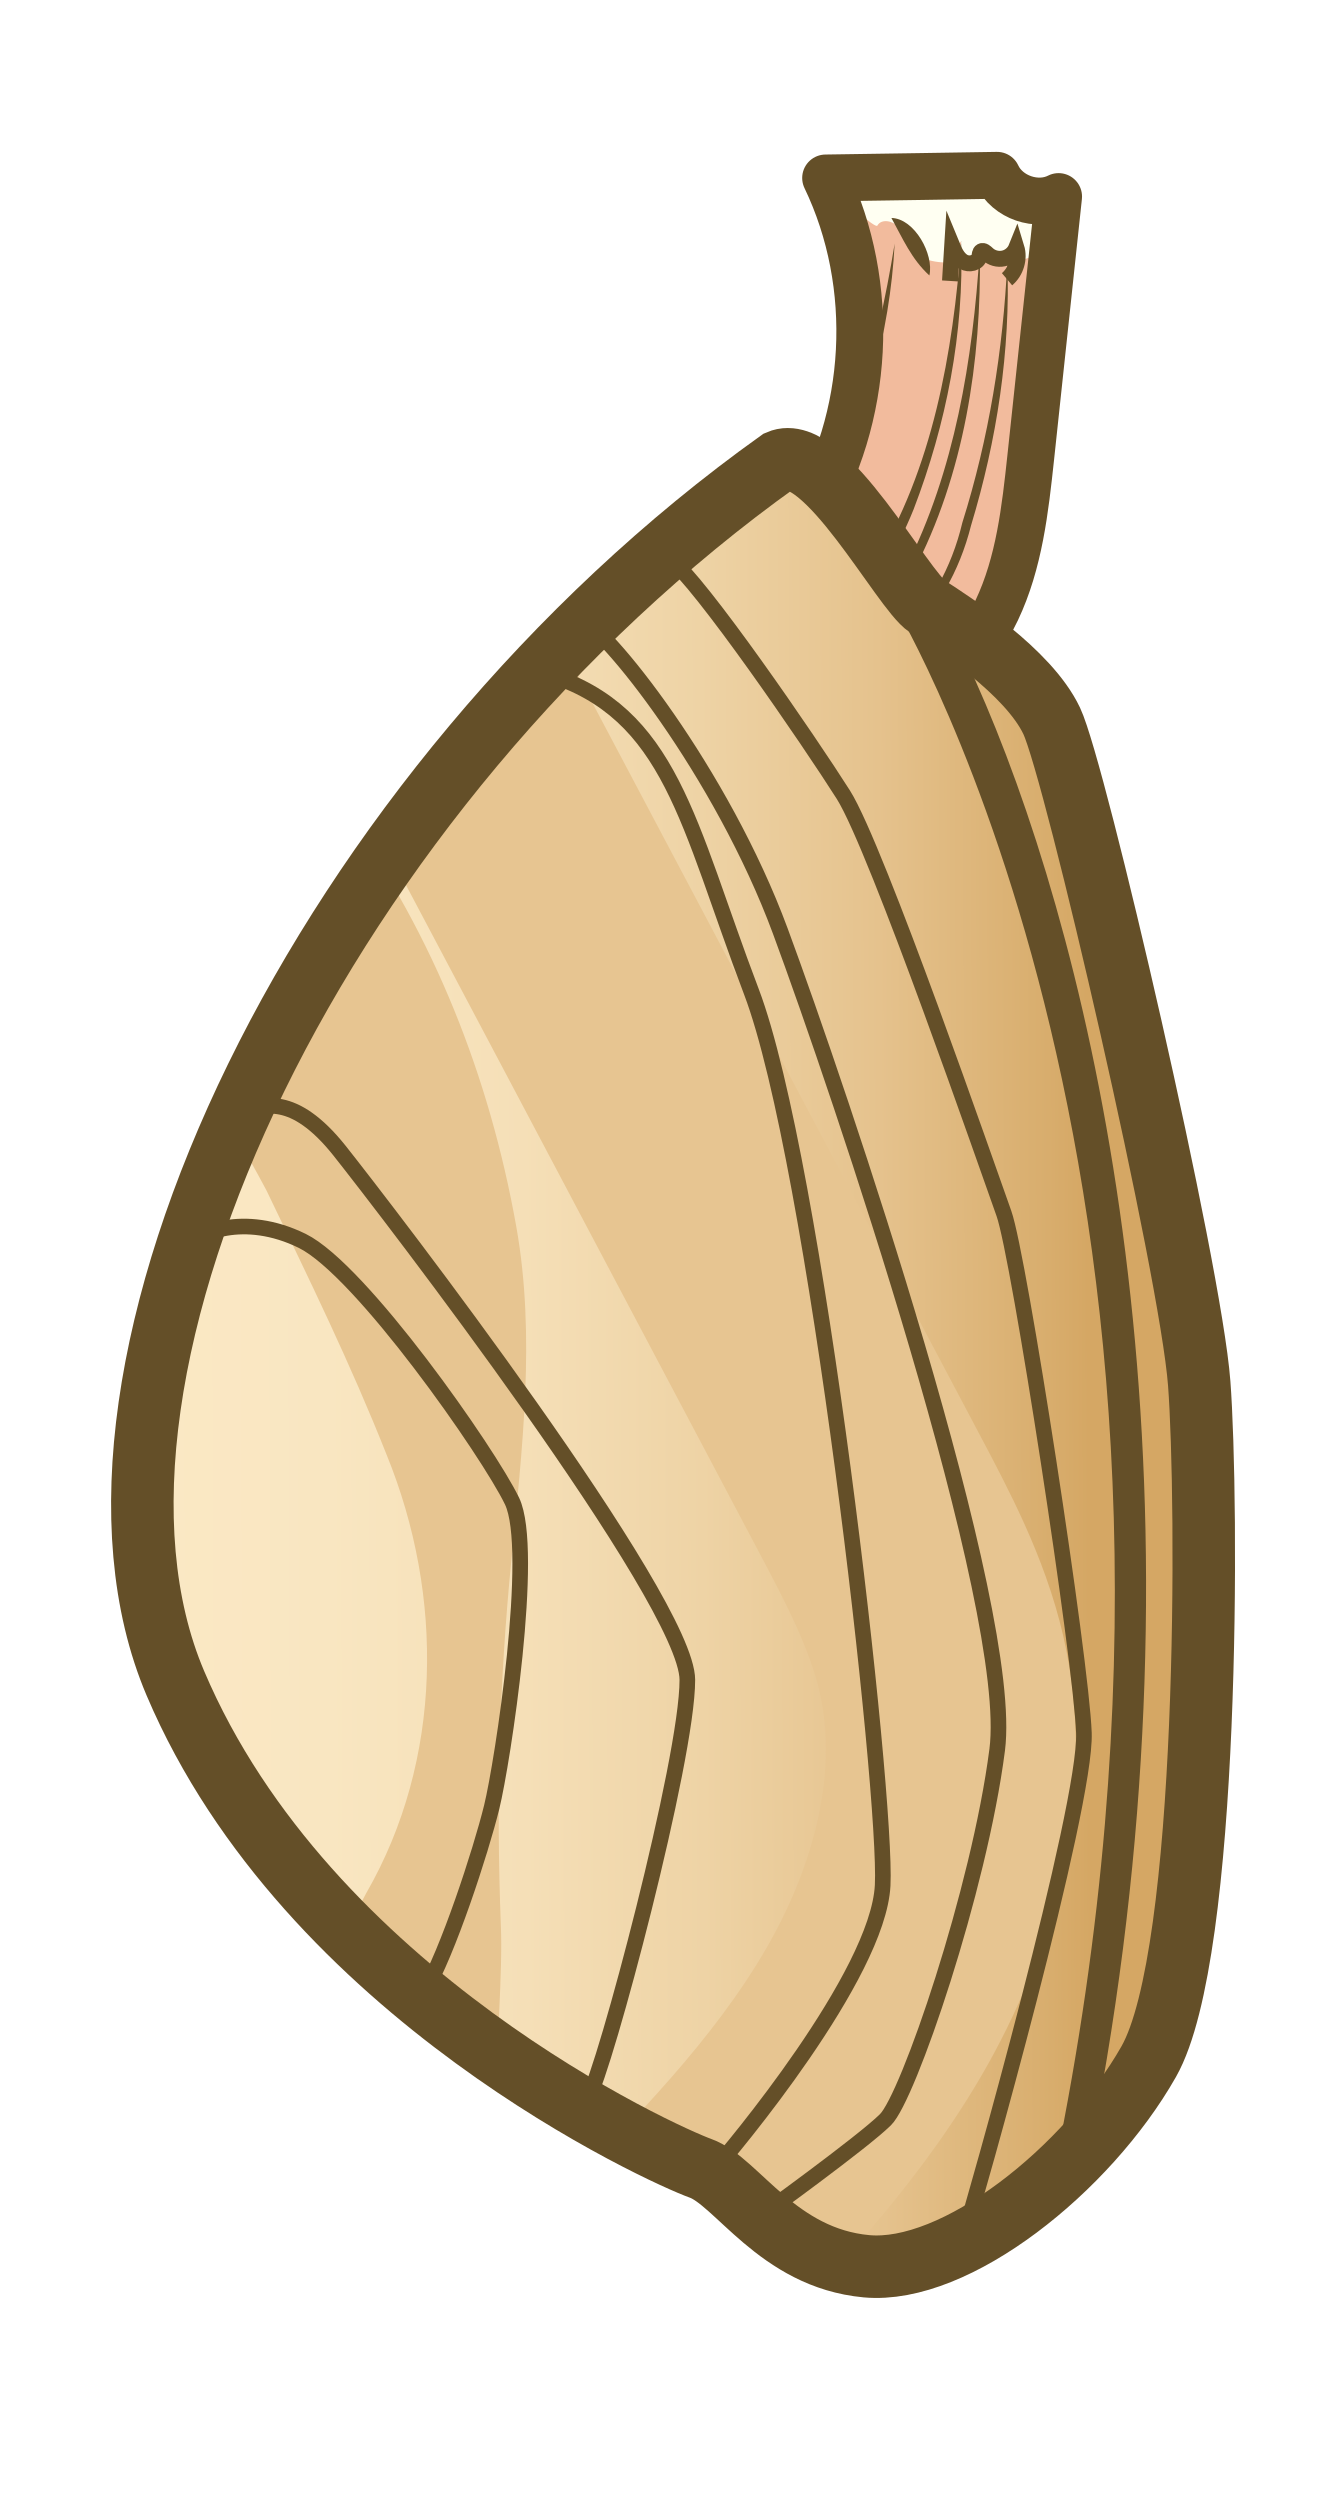
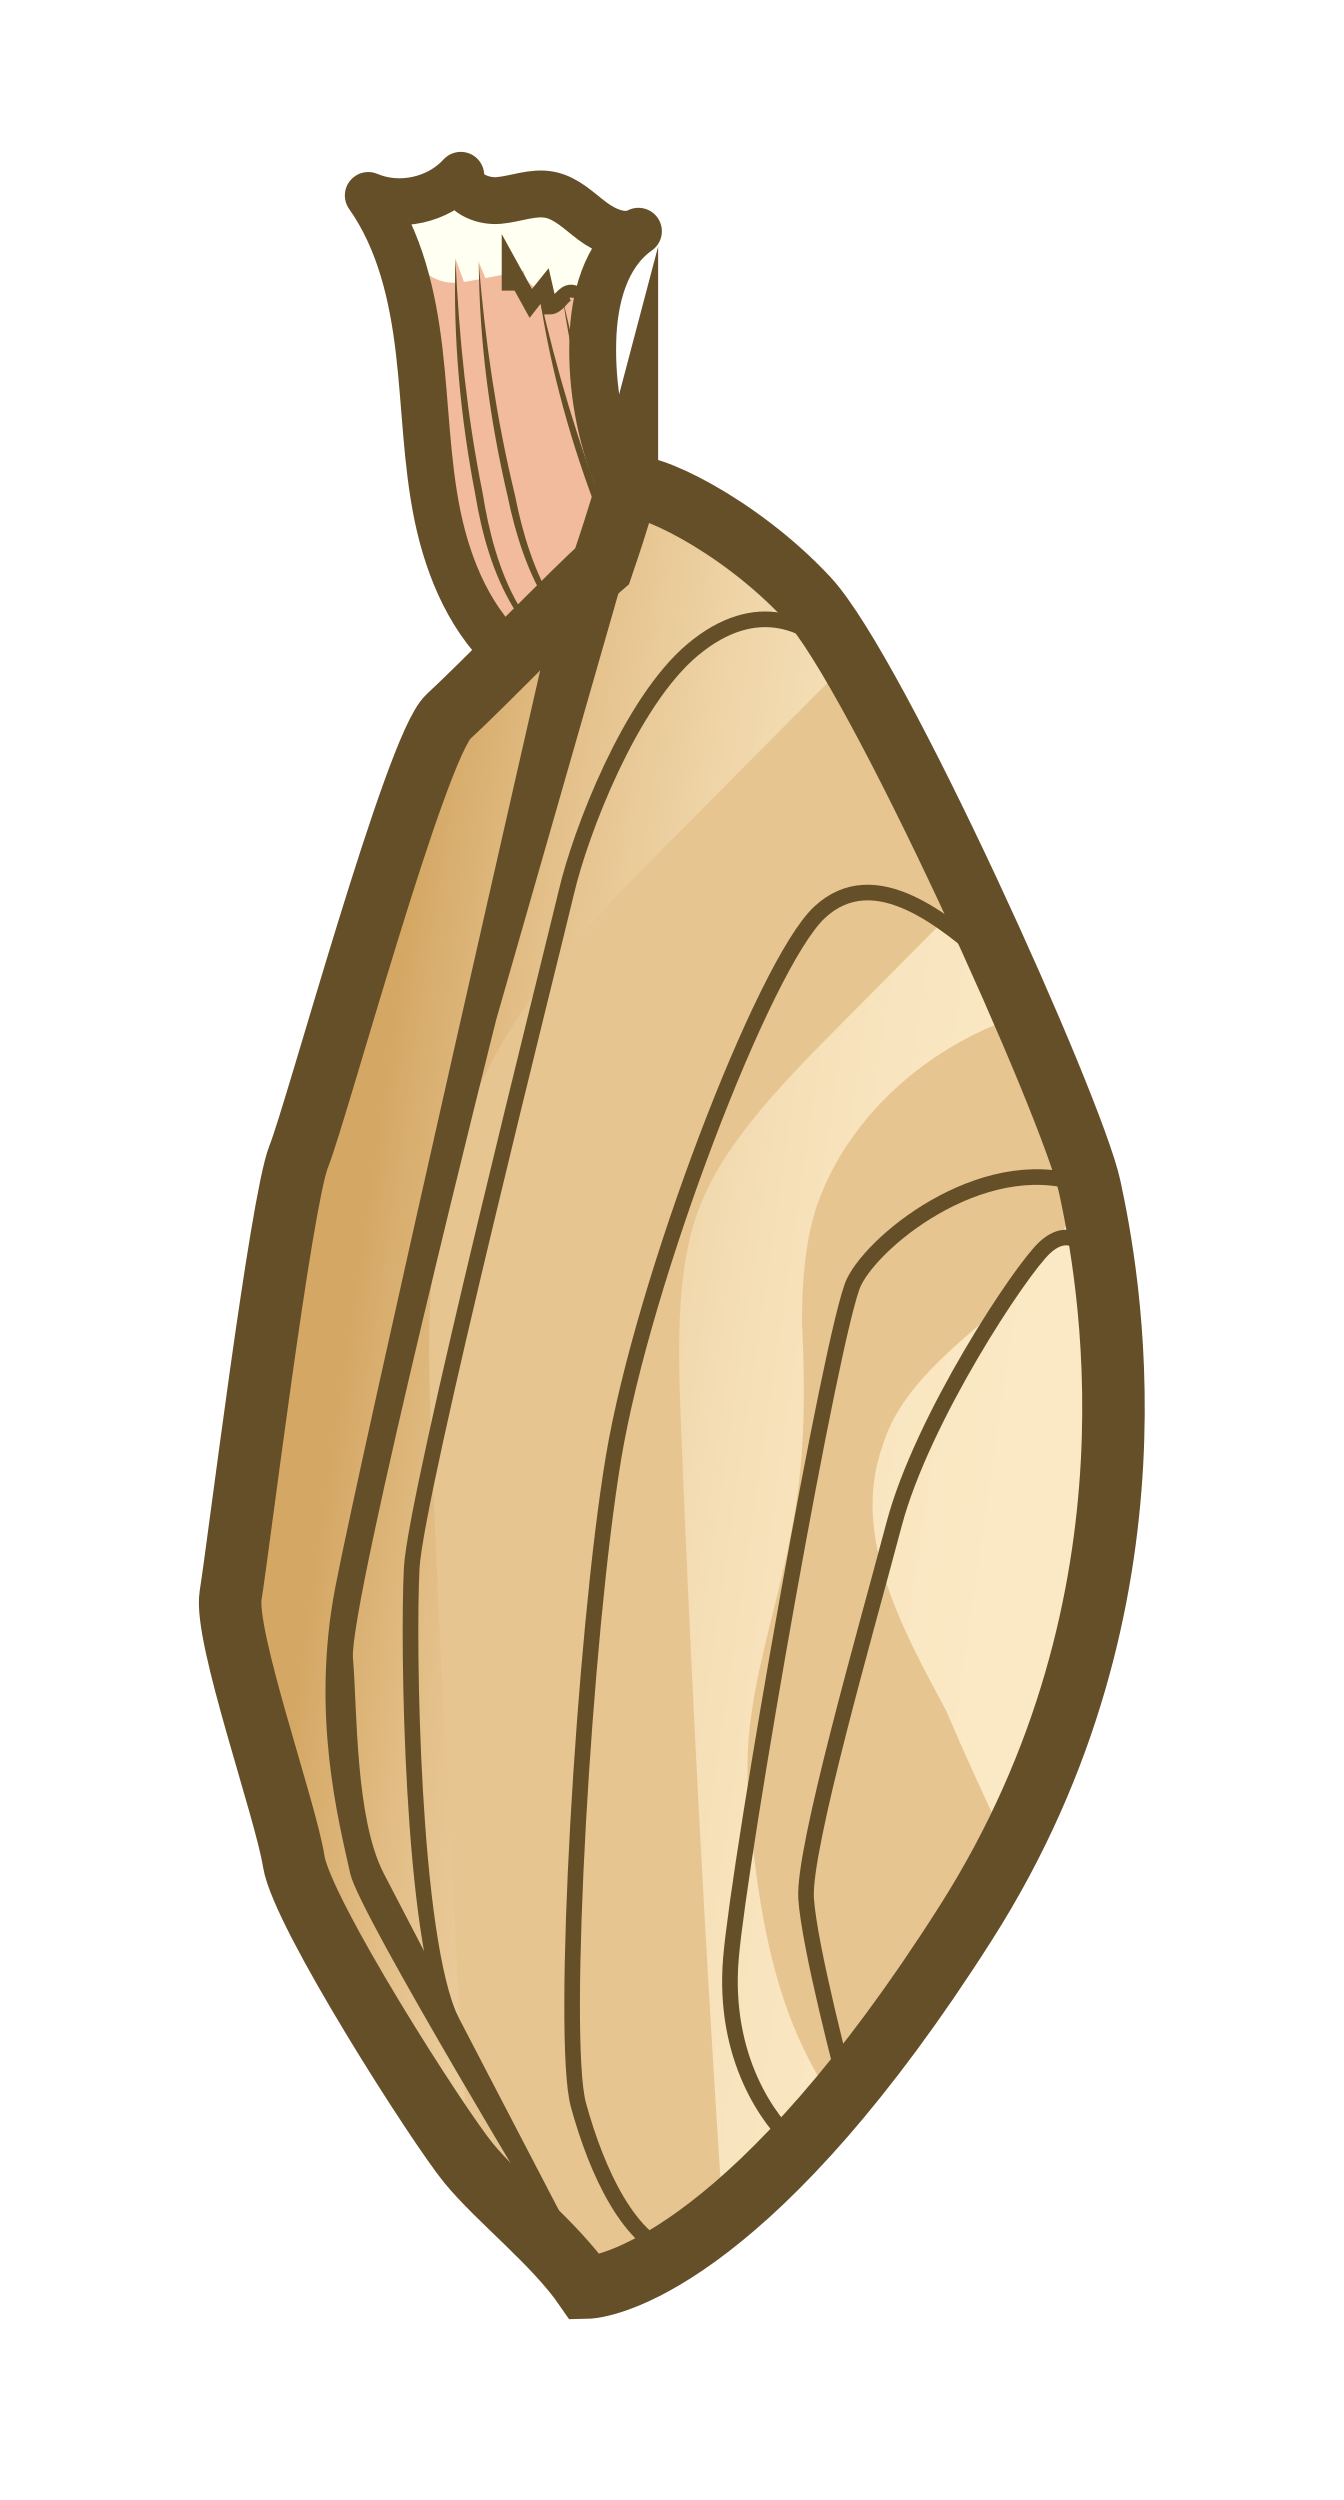
<svg xmlns="http://www.w3.org/2000/svg" id="Layer_1" data-name="Layer 1" viewBox="0 0 86 160">
  <defs>
    <clipPath id="clippath">
-       <path d="m51.69,33.23c3.99-6.47,4.44-14.99,1.15-21.84,1.98-.03,3.96-.06,5.93-.09,1.68-.03,3.36-.05,5.04-.08.65,1.41,2.56,2.07,3.94,1.36-.59,5.56-1.19,11.11-1.78,16.67-.36,3.35-.74,6.77-2.18,9.81-1.44,3.04-4.17,5.69-7.52,6.09" fill="#f2bb9d" stroke="#644f28" stroke-linejoin="round" stroke-width="3" />
+       <path d="m32.89,42.19c-2.71-2.27-4.17-5.72-4.89-9.18-.71-3.46-.76-7.02-1.17-10.53-.41-3.51-1.22-7.08-3.26-9.97,1.98.85,4.47.31,5.92-1.29-.03,1.1,1.34,1.71,2.44,1.61s2.19-.58,3.27-.36c1.05.21,1.85,1.03,2.7,1.67s2.01,1.15,2.96.66c-2.14,1.5-2.85,4.36-2.92,6.97-.18,6.03,2.21,12.09,6.44,16.38" fill="#f2bb9d" stroke="#644f28" stroke-linejoin="round" stroke-width="3" />
    </clipPath>
-     <linearGradient id="linear-gradient" x1="-91.95" y1="-3030.97" x2="-95.51" y2="-3094.25" gradientTransform="translate(3101.31 154.37) rotate(-86.99)" gradientUnits="userSpaceOnUse">
+     <linearGradient id="linear-gradient" x1="3388.51" y1="386.35" x2="3395.54" y2="342.31" gradientTransform="translate(361.72 -3307.18) rotate(89.21)" gradientUnits="userSpaceOnUse">
      <stop offset="0" stop-color="#d5a764" />
      <stop offset=".04" stop-color="#d8ad6d" />
      <stop offset=".21" stop-color="#e5c28d" />
      <stop offset=".39" stop-color="#eed3a5" />
      <stop offset=".57" stop-color="#f5dfb7" />
      <stop offset=".77" stop-color="#f9e6c1" />
      <stop offset="1" stop-color="#fbe9c5" />
    </linearGradient>
    <clipPath id="clippath-1">
-       <path d="m49.85,29.51c2.92-1.27,7.9,8.27,9.51,9.31s6.45,4.15,7.95,7.32c1.5,3.17,8.88,34.99,9.44,42.4s.7,36.46-3.23,43.4c-3.94,6.94-12.38,13.63-18.07,13.1s-8.29-5.44-10.62-6.27c-2.34-.84-25.13-11.08-33.61-31.05C2.74,87.75,20.66,50.35,49.85,29.51Z" fill="url(#linear-gradient)" stroke="#644f28" stroke-miterlimit="10" stroke-width="4" />
+       <path d="m40.12,31.23c1.02-.59,7.14,2.31,11.56,7.06s16.96,32.56,18.07,37.7c1.1,5.14,5.32,26.21-7.92,47.05-13.24,20.84-22.47,23.34-24.37,23.37-1.94-2.82-5.54-5.62-7.47-7.97-1.93-2.35-10.67-16-11.19-19.31-.52-3.32-4.47-14.42-4.04-17.04.44-2.62,3.21-25.21,4.36-28.08,1.15-2.86,7.47-26.22,9.58-28.15s8.43-8.43,9.84-9.63c1.14-3.34,1.58-5.01,1.58-5.01Z" fill="url(#linear-gradient)" stroke="#644f28" stroke-miterlimit="10" stroke-width="4" />
    </clipPath>
  </defs>
  <g>
    <g>
-       <path d="m51.69,33.23c3.99-6.47,4.44-14.99,1.15-21.84,1.98-.03,3.96-.06,5.93-.09,1.68-.03,3.36-.05,5.04-.08.65,1.41,2.56,2.07,3.94,1.36-.59,5.56-1.19,11.11-1.78,16.67-.36,3.35-.74,6.77-2.18,9.81-1.44,3.04-4.17,5.69-7.52,6.09" fill="#f2bb9d" />
+       <path d="m32.89,42.19c-2.71-2.27-4.17-5.72-4.89-9.18-.71-3.46-.76-7.02-1.17-10.53-.41-3.51-1.22-7.08-3.26-9.97,1.98.85,4.47.31,5.92-1.29-.03,1.1,1.34,1.71,2.44,1.61s2.19-.58,3.27-.36c1.05.21,1.85,1.03,2.7,1.67s2.01,1.15,2.96.66c-2.14,1.5-2.85,4.36-2.92,6.97-.18,6.03,2.21,12.09,6.44,16.38" fill="#f2bb9d" />
      <g clip-path="url(#clippath)">
-         <path d="m56.15,14.44c.26-.47,1.02-.31,1.36.1s.47.97.8,1.39c.67.86,1.93.91,3.02.88.85-.02,1.7-.04,2.55-.06,1.07-.03,2.27-.1,3.01-.87.18.38.36.75.53,1.13,1.53-1.27,3.07-2.53,4.6-3.8.53-.44,1.1-.94,1.22-1.62.21-1.2-1.04-2.11-2.15-2.61-4.84-2.2-10.34-2.9-15.57-2-1.36.23-2.92.77-3.31,2.1-.4,1.37.66,2.49,1.5,3.42.26.29,2.32,2.15,2.44,1.94Z" fill="#fffff2" stroke-width="0" />
+         <path d="m28.52,18.05c.59.11,1.2,0,1.79-.11,1.07-.2,2.14-.4,3.21-.61.05.65.64,1.15,1.26,1.32s1.29.09,1.93,0c2.36-.32,5.02-.82,6.28-2.84,1.08-1.72.68-4.09-.56-5.7-1.24-1.61-3.16-2.56-5.12-3.11-4.63-1.3-9.8-.56-13.88,2-.79.49-1.55,1.07-2.06,1.85-1.26,1.92-.12,3.84,1.87,4.4.87.25,1.58.37,2.35.89.97.66,1.71,1.68,2.93,1.91Z" fill="#fffff2" stroke-width="0" />
        <g>
-           <path d="m64.47,16.76c-.04,5.69-.93,11.38-2.64,16.9-.67,2.15-1.48,4.31-3.05,6.13-2.01,2.33-5.25,3.97-8.75,4.42" fill="#f2bb9d" stroke-width="0" />
-           <path d="m64.47,16.76c.21,5.69-.67,11.41-2.32,16.86-1.51,6-5.87,10.07-12.11,10.59,5.97-.98,10.15-4.89,11.55-10.76,1.7-5.4,2.61-11.03,2.88-16.69h0Z" fill="#644f28" stroke-width="0" />
+           <path d="m29.15,16.56c.03,5.51.62,11.01,1.78,16.35.45,2.08,1,4.17,2.05,5.93,1.35,2.26,3.53,3.84,5.89,4.28" fill="#f2bb9d" stroke-width="0" />
+           <path d="m29.15,16.56c.22,5.04.74,10.06,1.74,15,.76,4.81,2.64,10.38,7.98,11.57-5.54-.81-7.66-6.63-8.45-11.48-.96-4.96-1.43-10.03-1.27-15.09h0Z" fill="#644f28" stroke-width="0" />
        </g>
        <g>
-           <path d="m62.71,16.1c-.04,5.51-.96,11.01-2.75,16.35-.69,2.08-1.54,4.17-3.18,5.93-2.1,2.26-5.47,3.84-9.12,4.28" fill="#f2bb9d" stroke-width="0" />
-           <path d="m62.71,16.1c.11,6.99-1,14.29-4.28,20.53-2.21,3.73-6.6,5.7-10.77,6.03,4.09-.69,8.16-2.66,10.3-6.31,3.15-6.22,4.3-13.34,4.74-20.25h0Z" fill="#644f28" stroke-width="0" />
+           <path d="m30.63,16.74c.24,5.5,1.05,10.98,2.41,16.27.53,2.06,1.16,4.13,2.28,5.85,1.44,2.2,3.68,3.7,6.05,4.05" fill="#f2bb9d" stroke-width="0" />
+           <path d="m30.63,16.74c.41,5.02,1.13,10.02,2.32,14.92.94,4.78,3.03,10.27,8.42,11.25-5.6-.62-7.89-6.31-8.88-11.14-1.15-4.92-1.82-9.97-1.85-15.03h0Z" fill="#644f28" stroke-width="0" />
        </g>
        <g>
-           <path d="m61.51,15.44c-.04,5.51-1.08,11.01-3.07,16.35-.77,2.08-1.72,4.17-3.55,5.93-2.34,2.26-6.11,3.84-10.18,4.28" fill="#f2bb9d" stroke-width="0" />
-           <path d="m61.51,15.44c.21,5.85-.95,11.71-3.04,17.16-.55,1.36-1.21,2.71-2.11,3.9-2.71,3.57-7.33,5.2-11.64,5.51,4.23-.69,8.56-2.35,11.18-5.85,3.79-6.1,5.1-13.62,5.62-20.71h0Z" fill="#644f28" stroke-width="0" />
+           <path d="m36.71,18.23c.24,5.5,1.05,10.98,2.41,16.27.53,2.06,1.16,4.13,2.28,5.85,1.44,2.2,3.68,3.7,6.05,4.05" fill="#f2bb9d" stroke-width="0" />
+           <path d="m36.71,18.23c.41,5.02,1.13,10.02,2.32,14.92.94,4.78,3.03,10.27,8.42,11.25-5.6-.62-7.89-6.31-8.88-11.14-1.15-4.92-1.82-9.97-1.85-15.03h0Z" fill="#644f28" stroke-width="0" />
        </g>
        <g>
-           <path d="m57.26,15.57c-.53,5.48-2.04,10.87-4.5,16.02-.95,2-2.08,4-4.06,5.59-2.53,2.04-6.42,3.29-10.52,3.37" fill="#f2bb9d" stroke-width="0" />
-           <path d="m57.26,15.57c-.3,5.84-1.97,11.58-4.54,16.83-.66,1.31-1.45,2.59-2.45,3.7-3.01,3.32-7.76,4.53-12.08,4.46,4.27-.31,8.73-1.59,11.65-4.84,4.32-5.75,6.28-13.12,7.42-20.14h0Z" fill="#644f28" stroke-width="0" />
+           <path d="m34.53,18.88c.99,5.28,2.52,10.45,4.56,15.38.79,1.91,1.68,3.83,3,5.33,1.69,1.93,4.06,3.07,6.4,3.08" fill="#f2bb9d" stroke-width="0" />
+           <path d="m34.53,18.88c1.09,4.79,2.47,9.52,4.29,14.08,1.57,4.48,4.34,9.5,9.67,9.7-5.45.19-8.51-5.03-10.11-9.53-1.79-4.59-3.13-9.38-3.86-14.25h0Z" fill="#644f28" stroke-width="0" />
+         </g>
+         <g>
+           <path d="m36.07,19.39c.99,5.28,2.52,10.45,4.56,15.38.79,1.91,1.68,3.83,3,5.33,1.69,1.93,4.06,3.07,6.4,3.08" fill="#f2bb9d" stroke-width="0" />
+           <path d="m36.07,19.39c1.09,4.79,2.47,9.52,4.29,14.08,1.57,4.48,4.34,9.5,9.67,9.71-5.45.19-8.51-5.03-10.11-9.53-1.79-4.59-3.13-9.38-3.86-14.25h0Z" fill="#644f28" stroke-width="0" />
        </g>
      </g>
-       <path d="m51.69,33.23c3.99-6.47,4.44-14.99,1.15-21.84,1.98-.03,3.96-.06,5.93-.09,1.68-.03,3.36-.05,5.04-.08.65,1.41,2.56,2.07,3.94,1.36-.59,5.56-1.19,11.11-1.78,16.67-.36,3.35-.74,6.77-2.18,9.81-1.44,3.04-4.17,5.69-7.52,6.09" fill="none" stroke="#644f28" stroke-linejoin="round" stroke-width="3" />
+       <path d="m32.89,42.19c-2.71-2.27-4.17-5.72-4.89-9.18-.71-3.46-.76-7.02-1.17-10.53-.41-3.51-1.22-7.08-3.26-9.97,1.98.85,4.47.31,5.92-1.29-.03,1.1,1.34,1.71,2.44,1.61s2.19-.58,3.27-.36c1.05.21,1.85,1.03,2.7,1.67s2.01,1.15,2.96.66c-2.14,1.5-2.85,4.36-2.92,6.97-.18,6.03,2.21,12.09,6.44,16.38" fill="none" stroke="#644f28" stroke-linejoin="round" stroke-width="3" />
    </g>
-     <path d="m57.05,13.95c1.48.03,2.74,2.34,2.43,3.68-1.15-1.05-1.7-2.36-2.43-3.68h0Z" fill="#644f28" stroke-width="0" />
-     <path d="m60.8,17.98l.14-2.25c.16.39.35.8.71,1.02s.94.09,1.03-.32c.03-.13.02-.29.13-.35.13-.07.27.07.38.17.27.26.67.37,1.04.29s.68-.35.82-.7c.22.72-.03,1.55-.6,2.03" fill="none" stroke="#644f28" stroke-miterlimit="10" stroke-width="1.02" />
+     <path d="m32.62,18.6c0-.54,0-1.09,0-1.63.45.82.9,1.63,1.35,2.45.29-.37.58-.75.88-1.12.1.44.2.88.31,1.32.26,0,.48-.19.65-.38s.34-.41.59-.49.59.07.57.33" fill="none" stroke="#644f28" stroke-miterlimit="10" stroke-width="1.02" />
  </g>
  <g>
    <g>
-       <path d="m49.85,29.51c2.92-1.27,7.9,8.27,9.51,9.31s6.45,4.15,7.95,7.32c1.5,3.17,8.88,34.99,9.44,42.4s.7,36.46-3.23,43.4c-3.94,6.94-12.38,13.63-18.07,13.1s-8.29-5.44-10.62-6.27c-2.34-.84-25.13-11.08-33.61-31.05C2.74,87.75,20.66,50.35,49.85,29.51Z" fill="url(#linear-gradient)" />
+       <path d="m40.12,31.23c1.02-.59,7.14,2.31,11.56,7.06s16.96,32.56,18.07,37.7c1.1,5.14,5.32,26.21-7.92,47.05-13.24,20.84-22.47,23.34-24.37,23.37-1.94-2.82-5.54-5.62-7.47-7.97-1.93-2.35-10.67-16-11.19-19.31-.52-3.32-4.47-14.42-4.04-17.04.44-2.62,3.21-25.21,4.36-28.08,1.15-2.86,7.47-26.22,9.58-28.15s8.43-8.43,9.84-9.63c1.14-3.34,1.58-5.01,1.58-5.01Z" fill="url(#linear-gradient)" />
      <g clip-path="url(#clippath-1)">
-         <path d="m.17,158.23c6.04-2.12,8.22-7.26,10.9-12.38,1.4-3,4.18-9.48,5.55-12.34,1.91-4.21,4.68-8.21,6.82-12.35,4.91-8.54,4.98-19.03,1.31-28.04-2.32-5.86-5-11.32-7.69-16.92-2.82-5.35-6.25-10.22-9.47-15.21-5.87-9.18-12.56-17.84-19.74-26.08-1.08-1.31-2.25-2.54-3.36-3.97l.73-1.43c5.35.48,10.62,2.13,15.43,4.48,17.92,8.64,28.94,25.14,32.39,44.5,1.26,7.06.37,14.27-.31,21.34-.77,7.81-.98,15.36-.68,23.28.08,1.61-.02,3.79-.09,5.41-.22,6.35-2.39,12.47-5.79,17.8-3.53,5.67-7.88,10.94-14.34,13.75-3.64,1.62-8.56,2.08-11.94-.26,0,0,.28-1.58.28-1.58h0Z" fill="#e7c591" stroke-width="0" />
-         <path d="m40.95,146.69c5.47-5.53,11.01-11.13,14.93-17.84,3.92-6.72,6.12-14.78,4.37-22.36-.9-3.89-2.79-7.47-4.66-11-5.39-10.19-10.78-20.37-16.17-30.56-6.88-13-13.76-25.99-20.63-38.99" fill="none" stroke="#e7c591" stroke-miterlimit="10" stroke-width="16" />
+         <path d="m77.66,67.09c-3.06,3.22-5.29,5.8-7.67,9.02-2.11,2.63-3.58,5.35-6.12,7.65-2.68,2.35-6.29,5.06-7.38,8.76-2.1,5.85,1.36,11.88,4.08,17,2.2,5.2,4.75,10.21,6.86,15.39,1.25,3.41,2.34,6.9,3.54,10.35,1.2,3.63,2.63,7.22,4.35,11.81l-.91,1.31c-9.85-.52-18.18-8.1-22.56-16.42-2.21-4.19-3.07-8.84-3.62-13.36-.36-2.82-.57-5.73-.18-8.6.51-3.97,1.87-8,2.57-11.85.91-4.56.93-8.78.71-13.54,0-2.48.17-5.12.98-7.54,2.57-7.22,10.02-12.38,17.58-13.01,2.58-.15,5.2.19,7.55,1.45l.22,1.58h0Z" fill="#e7c591" stroke-width="0" />
+         <path d="m70.52,37.37c-7.41,7.46-14.82,14.92-22.23,22.39-4.38,4.41-8.88,9-11.06,14.82-2.04,5.44-1.86,11.42-1.63,17.23,1.1,27.29,2.76,54.55,4.98,81.77" fill="none" stroke="#e7c591" stroke-miterlimit="10" stroke-width="16" />
      </g>
-       <path d="m49.85,29.51c2.92-1.27,7.9,8.27,9.51,9.31s6.45,4.15,7.95,7.32c1.5,3.17,8.88,34.99,9.44,42.4s.7,36.46-3.23,43.4c-3.94,6.94-12.38,13.63-18.07,13.1s-8.29-5.44-10.62-6.27c-2.34-.84-25.13-11.08-33.61-31.05C2.74,87.75,20.66,50.35,49.85,29.51Z" fill="none" stroke="#644f28" stroke-miterlimit="10" stroke-width="4" />
+       <path d="m40.12,31.23c1.02-.59,7.14,2.31,11.56,7.06s16.96,32.56,18.07,37.7c1.1,5.14,5.32,26.21-7.92,47.05-13.24,20.84-22.47,23.34-24.37,23.37-1.94-2.82-5.54-5.62-7.47-7.97-1.93-2.35-10.67-16-11.19-19.31-.52-3.32-4.47-14.42-4.04-17.04.44-2.62,3.21-25.21,4.36-28.08,1.15-2.86,7.47-26.22,9.58-28.15s8.43-8.43,9.84-9.63c1.14-3.34,1.58-5.01,1.58-5.01Z" fill="none" stroke="#644f28" stroke-miterlimit="10" stroke-width="4" />
    </g>
-     <path d="m73.1,111.02c-.46,8.85-1.6,18.24-3.63,28.08l-1.96-.4c12.66-61.63-10.02-99.54-10.24-99.92l1.98-1.41c6.44,10.73,15.74,37.64,13.85,73.66Z" fill="#644f28" stroke-width="0" />
+     <path d="m39.84,37.06l-8.07,28.15s-9.47,37.59-9.18,40.92c.28,3.33.14,10.23,1.97,13.77s12.22,23.5,12.22,23.5l-1.12.02s-12.66-20.9-13.24-23.49c-.76-3.44-2.52-10.19-.97-18.3,1.55-8.11,13.66-61.08,13.66-61.08l4.73-3.48Z" fill="#644f28" stroke-width="0" />
    <g>
-       <path d="m27.14,127.52c1.51-2.53,3.63-9.02,4.33-11.87.7-2.85,2.79-16.48,1.3-19.58-1.49-3.1-9.67-14.8-13.42-16.65s-6.85-.5-7.31.44" fill="none" stroke="#644f28" stroke-miterlimit="10" />
-       <path d="m15.53,71.11c1.26-.35,3.22-1.2,6.19,2.52,2.96,3.73,22.26,28.79,22.27,33.88s-5.3,25.01-6.35,26.74" fill="none" stroke="#644f28" stroke-miterlimit="10" />
-       <path d="m45.64,138.93c1.17-1.31,10.55-12.5,10.85-18.26s-4.3-46.4-8.4-57.2c-4.11-10.8-5.11-17.86-13.09-20.34" fill="none" stroke="#644f28" stroke-miterlimit="10" />
-       <path d="m36.85,39.39c1.89.65,9.36,10.11,13.09,20.2,3.73,10.09,15.04,43.39,13.88,52.4s-5.7,22.24-7.15,23.67c-1.45,1.44-8.02,6.18-8.02,6.18" fill="none" stroke="#644f28" stroke-miterlimit="10" />
-       <path d="m61.62,143.35c.82-2.57,7.92-27.76,7.75-32.44-.17-4.68-4.16-30.59-5.12-33.25s-8.12-23.38-10.27-26.79c-2.16-3.41-9.18-13.67-11.16-15.15" fill="none" stroke="#644f28" stroke-miterlimit="10" />
+       <path d="m70.65,81.68c-.97-2.18-2.24-3.26-3.79-1.83-1.55,1.43-7.85,10.94-9.64,17.71-1.79,6.77-5.83,20.79-5.63,23.93s2.52,11.89,2.52,11.89" fill="none" stroke="#644f28" stroke-miterlimit="10" />
+       <path d="m50.87,137.19c-1.59-1.39-4.63-5.43-4.09-11.87s6.5-40.42,7.87-43.26c1.37-2.84,8.74-8.69,15.1-6.07" fill="none" stroke="#644f28" stroke-miterlimit="10" />
+       <path d="m63.47,61.54c-2.86-2.47-7.46-6.49-11.03-3.14-3.56,3.34-11.28,23.54-13.17,34.86s-3.41,37.24-2.25,41.46,3.26,8.9,6.41,9.64" fill="none" stroke="#644f28" stroke-miterlimit="10" />
+       <path d="m54.1,42.37c-2.23-2.64-5.71-4.16-9.74-.81-4.03,3.35-7.21,11.71-8.1,15.49-.89,3.78-9.66,38.58-9.91,43.29-.25,4.71-.02,23.75,2.56,29.05" fill="none" stroke="#644f28" stroke-miterlimit="10" />
    </g>
  </g>
</svg>
